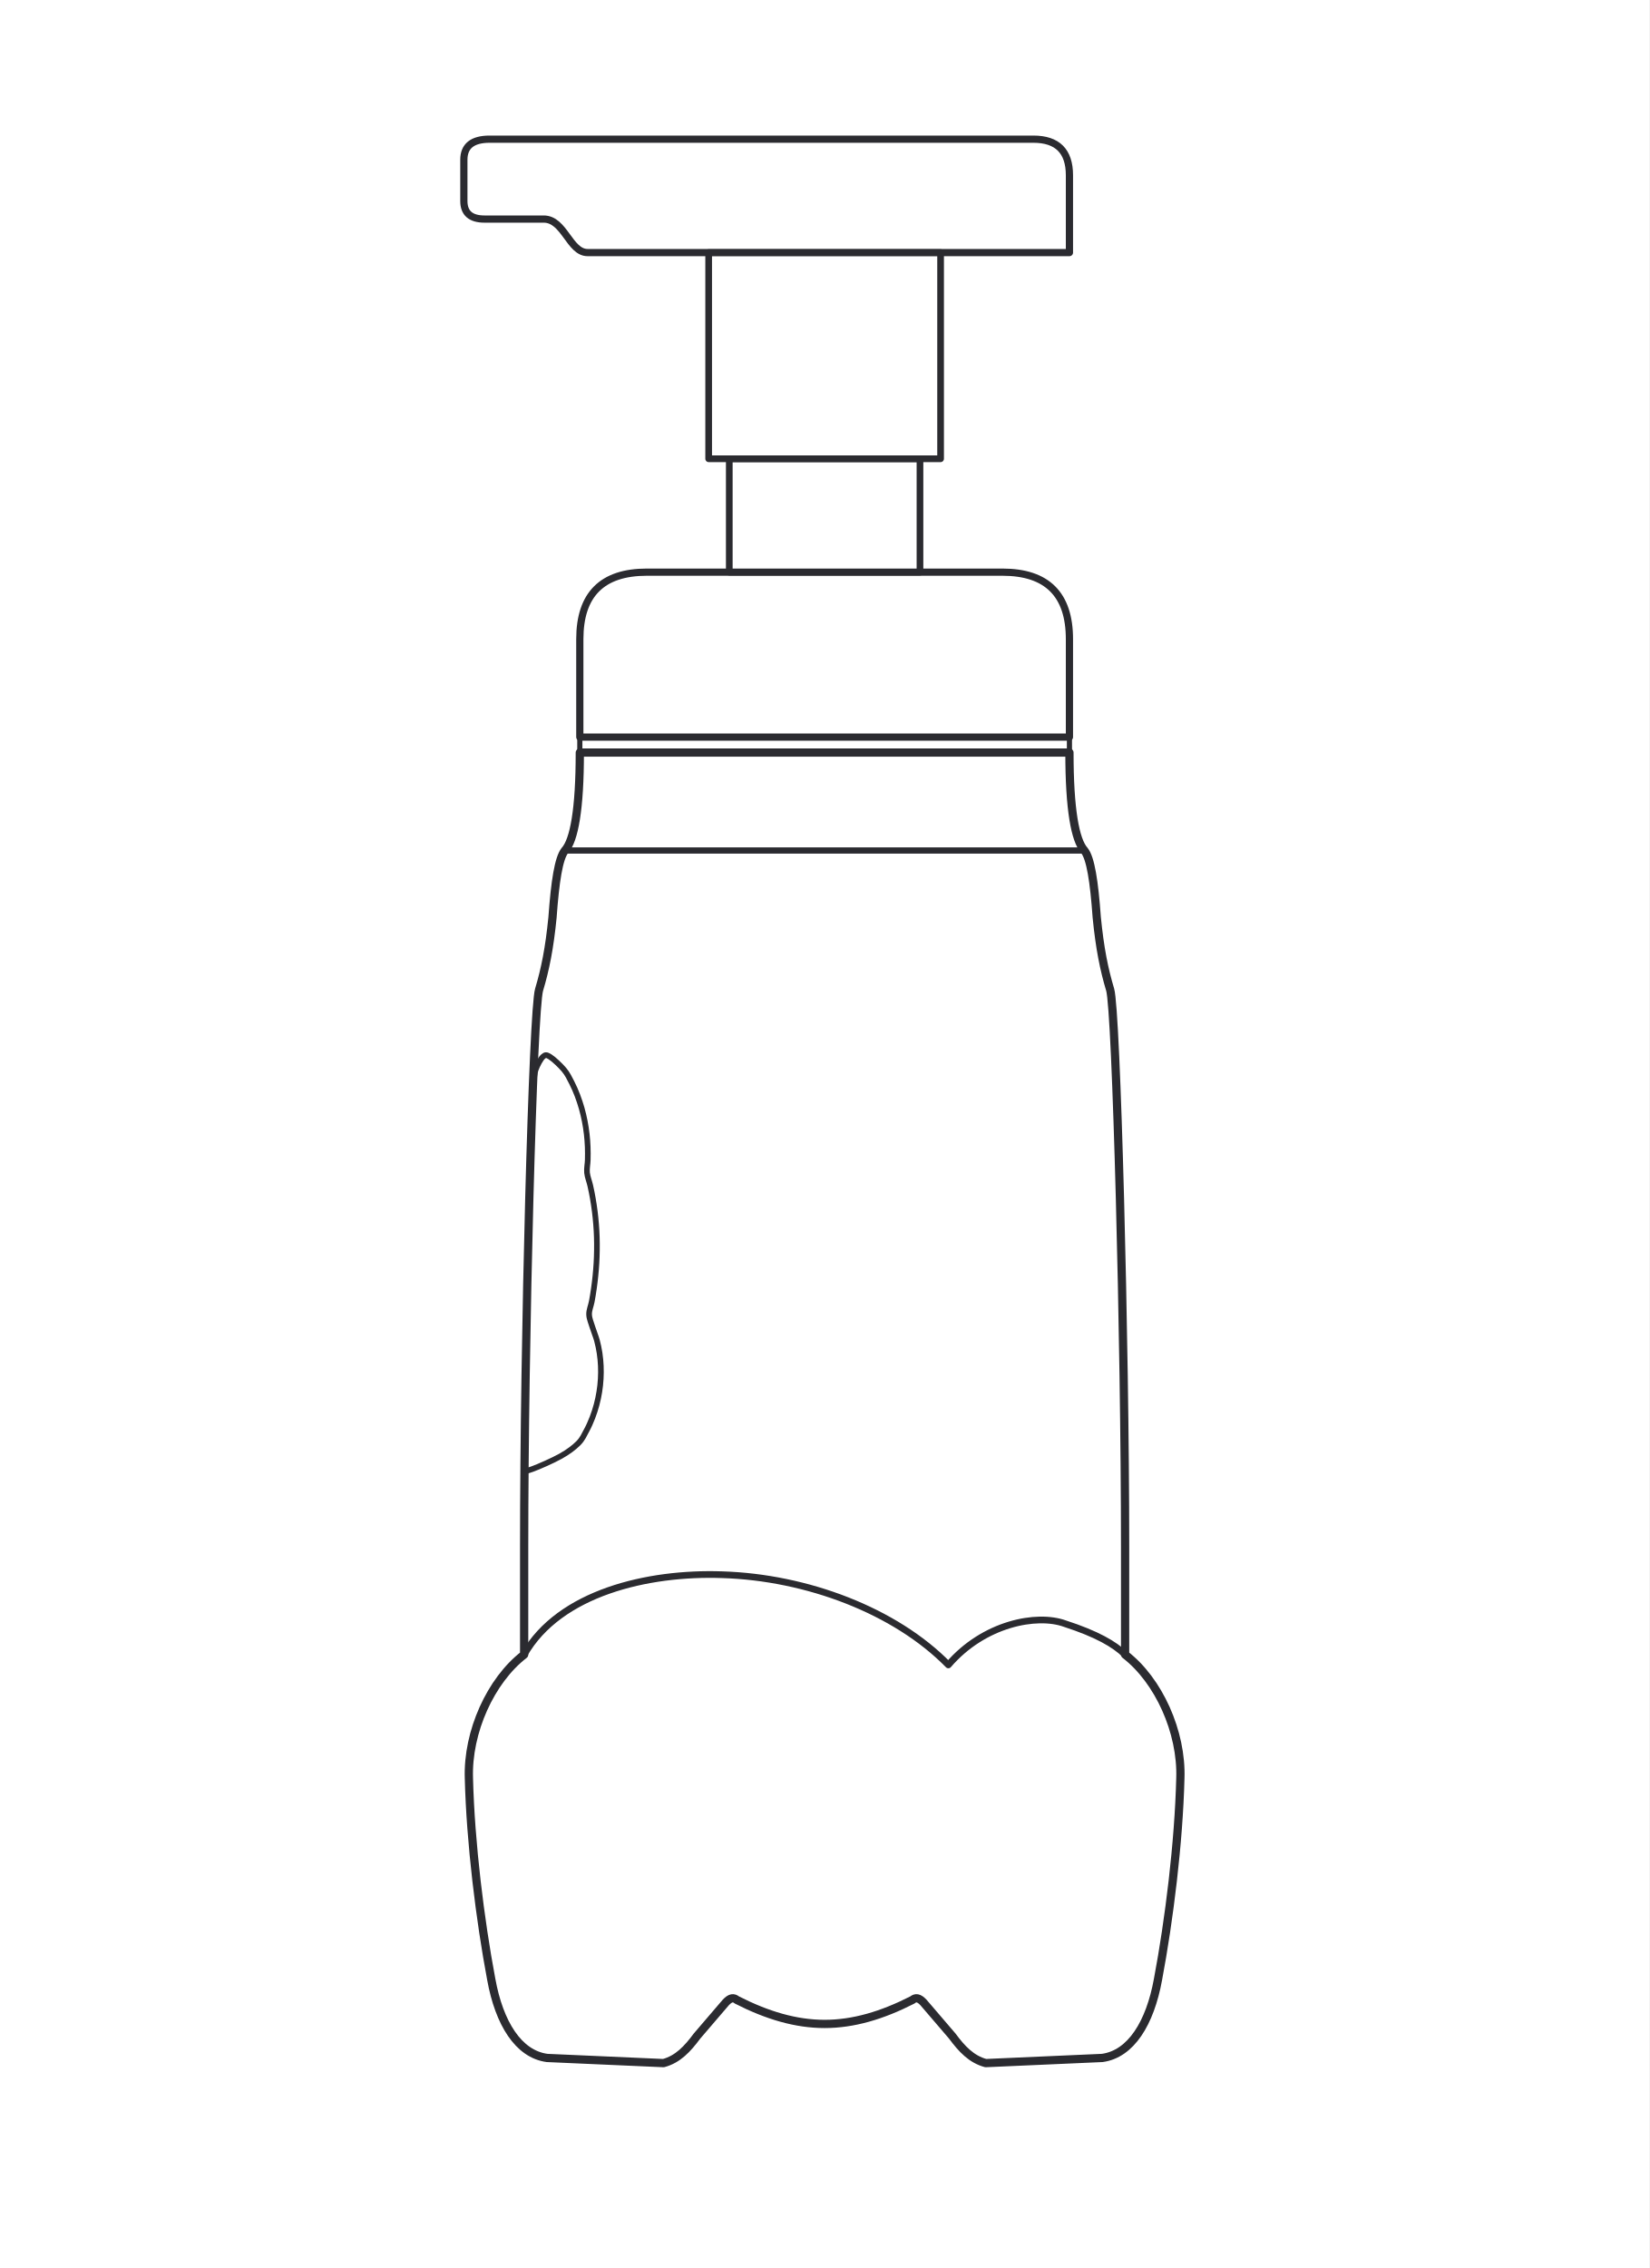
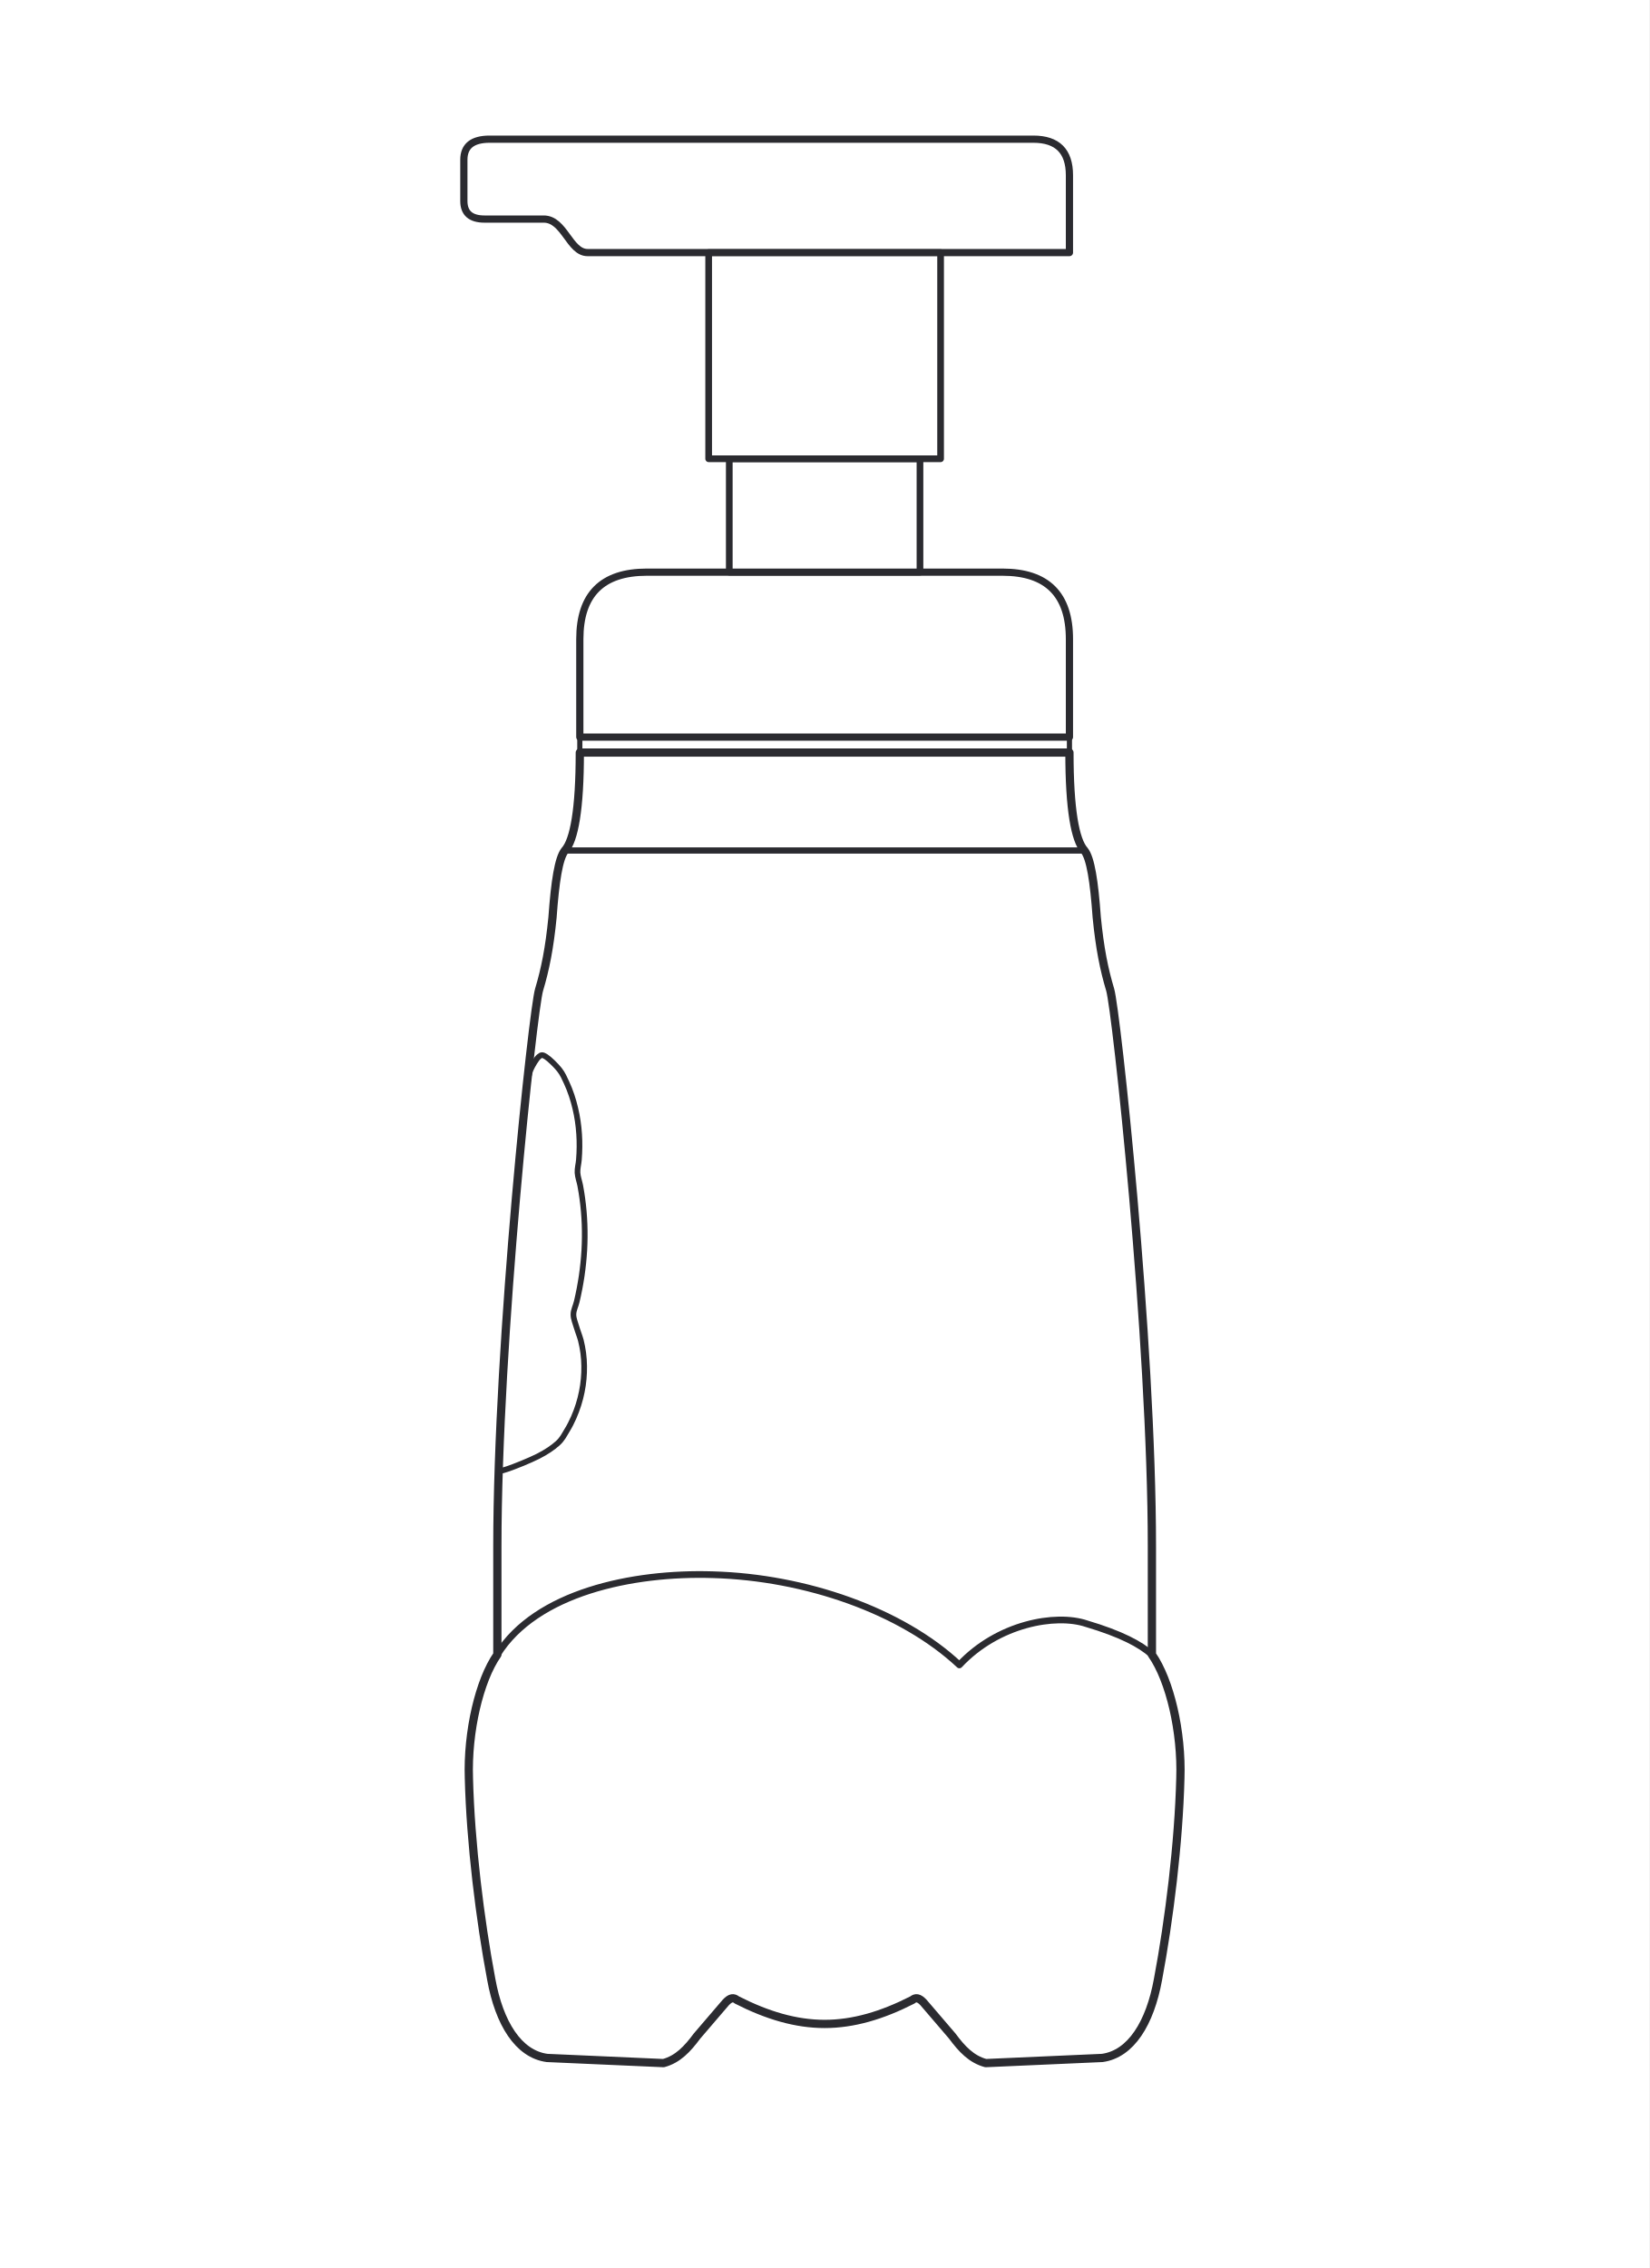
<svg xmlns="http://www.w3.org/2000/svg" width="640" height="880" viewBox="0 0 640 880">
  <rect width="640" height="880" fill="#fff" />
  <g id="Bottle">
-     <path id="body_outline" d="M225 292 C225.00 314.00 222.80 326.00 219.20 330.00 C216.80 333.00 215.40 342.00 214.40 356.00 C213.20 368.00 211.60 376.00 209.20 384.00 C206.80 392.00 203.40 520.00 203.40 600.00 C203.40 615.00 203.40 630.00 203.40 642.00 C190.40 652.00 181.34 672.00 181.96 690.00 C182.58 715.00 186.30 745.00 190.63 768.00 C193.72 785.00 201.15 797.00 212.29 798.50 L257.48 800.50 C263.05 799.00 266.77 795.00 270.48 790.00 L281.62 777.00 C283.48 775.00 284.72 775.00 285.95 776.00 C297.72 782.00 308.86 785.30 320.00 785.30 C331.14 785.30 342.28 782.00 354.05 776.00 C355.28 775.00 356.52 775.00 358.38 777.00 L369.52 790.00 C373.23 795.00 376.95 799.00 382.52 800.50 L427.71 798.50 C438.85 797.00 446.28 785.00 449.37 768.00 C453.70 745.00 457.42 715.00 458.04 690.00 C458.66 672.00 449.60 652.00 436.60 642.00 C436.60 630.00 436.60 615.00 436.60 600.00 C436.60 520.00 433.20 392.00 430.80 384.00 C428.40 376.00 426.80 368.00 425.60 356.00 C424.60 342.00 423.20 333.00 420.80 330.00 C417.20 326.00 415.00 314.00 415.00 292.00 Z" fill="none" stroke="#2b2b30" stroke-width="3.2" stroke-linejoin="round" stroke-linecap="round" />
+     <path id="body_outline" d="M225 292 C225.00 314.00 222.80 326.00 219.20 330.00 C216.80 333.00 215.40 342.00 214.40 356.00 C213.20 368.00 211.60 376.00 209.20 384.00 C206.80 392.00 193.00 520.00 193.00 600.00 C193.00 615.00 193.00 630.00 193.00 642.00 C186.00 652.00 181.34 672.00 181.96 690.00 C182.58 715.00 186.30 745.00 190.63 768.00 C193.72 785.00 201.15 797.00 212.29 798.50 L257.48 800.50 C263.05 799.00 266.77 795.00 270.48 790.00 L281.62 777.00 C283.48 775.00 284.72 775.00 285.95 776.00 C297.72 782.00 308.86 785.30 320.00 785.30 C331.14 785.30 342.28 782.00 354.05 776.00 C355.28 775.00 356.52 775.00 358.38 777.00 L369.52 790.00 C373.23 795.00 376.95 799.00 382.52 800.50 L427.71 798.50 C438.85 797.00 446.28 785.00 449.37 768.00 C453.70 745.00 457.42 715.00 458.04 690.00 C458.66 672.00 454.00 652.00 447.00 642.00 C447.00 630.00 447.00 615.00 447.00 600.00 C447.00 520.00 433.20 392.00 430.80 384.00 C428.40 376.00 426.80 368.00 425.60 356.00 C424.60 342.00 423.20 333.00 420.80 330.00 C417.20 326.00 415.00 314.00 415.00 292.00 Z" fill="none" stroke="#2b2b30" stroke-width="3.2" stroke-linejoin="round" stroke-linecap="round" />
    <path id="shoulder_parting_line" d="M219.20 330 L420.80 330" fill="none" stroke="#2b2b30" stroke-width="2.4" stroke-linejoin="round" stroke-linecap="round" />
-     <path id="foam_parting_line" d="M203.40 642 C217.12 618 251.41 610 280.22 611 C313.14 612 347.44 625 368.01 646 C381.73 630 402.31 626 413.28 630 C425.63 634 432.48 638 436.60 642" fill="none" stroke="#2b2b30" stroke-width="2.6" stroke-linejoin="round" stroke-linecap="round" />
+     <path id="foam_parting_line" d="M193.00 642 C207.94 618 245.29 610 276.67 611 C312.53 612 349.88 625 372.29 646 C387.24 630 409.65 626 421.60 630 C435.05 634 442.52 638 447.00 642" fill="none" stroke="#2b2b30" stroke-width="2.6" stroke-linejoin="round" stroke-linecap="round" />
  </g>
  <g id="Label">
-     <path id="label_side" d="M210.69 410.02 C209.77 410.85 208.47 413.35 207.87 415.02 C207.27 416.69 207.28 418.35 207.07 420.02 C206.87 421.69 206.76 423.35 206.66 425.02 C206.56 426.69 206.54 428.35 206.48 430.02 C206.42 431.69 206.36 433.35 206.30 435.02 C206.25 436.69 206.19 438.35 206.14 440.02 C206.08 441.69 206.03 443.35 205.98 445.02 C205.92 446.69 205.87 448.35 205.82 450.02 C205.77 451.69 205.73 453.35 205.68 455.02 C205.63 456.69 205.58 458.35 205.54 460.02 C205.49 461.69 205.44 463.35 205.40 465.02 C205.35 466.69 205.31 468.35 205.27 470.02 C205.23 471.69 205.18 473.35 205.14 475.02 C205.10 476.69 205.06 478.35 205.02 480.02 C204.98 481.69 204.94 483.35 204.90 485.02 C204.86 486.69 204.83 488.35 204.79 490.02 C204.75 491.69 204.71 493.35 204.68 495.02 C204.64 496.69 204.61 498.35 204.57 500.02 C204.54 501.69 204.50 503.35 204.47 505.02 C204.44 506.69 204.41 508.35 204.37 510.02 C204.34 511.69 204.31 513.35 204.28 515.02 C204.25 516.69 204.22 518.35 204.19 520.02 C204.16 521.69 204.13 523.35 204.11 525.02 C204.08 526.69 204.05 528.35 204.03 530.02 C204.00 531.69 203.97 533.35 203.95 535.02 C203.92 536.69 203.90 538.35 203.88 540.02 C203.85 541.69 203.83 543.35 203.81 545.02 C203.78 546.69 203.76 548.35 203.74 550.02 C203.72 551.69 203.70 553.35 203.68 555.02 C203.66 556.69 203.65 558.35 203.63 560.02 C203.61 561.69 203.59 563.35 203.58 565.02 C203.56 566.69 203.04 569.19 203.53 570.02 C204.03 570.85 204.19 570.85 206.53 570.02 C208.86 569.19 214.56 566.69 217.54 565.02 C220.52 563.35 222.71 561.69 224.39 560.02 C226.07 558.35 226.70 556.69 227.62 555.02 C228.53 553.35 229.24 551.69 229.89 550.02 C230.54 548.35 231.07 546.69 231.51 545.02 C231.96 543.35 232.30 541.69 232.57 540.02 C232.84 538.35 233.02 536.69 233.11 535.02 C233.21 533.35 233.22 531.69 233.15 530.02 C233.08 528.35 232.92 526.69 232.67 525.02 C232.41 523.35 232.08 521.69 231.62 520.02 C231.16 518.35 230.43 516.69 229.92 515.02 C229.42 513.35 228.65 511.69 228.60 510.02 C228.55 508.35 229.32 506.69 229.63 505.02 C229.94 503.35 230.22 501.69 230.45 500.02 C230.69 498.35 230.90 496.69 231.06 495.02 C231.23 493.35 231.36 491.69 231.46 490.02 C231.55 488.35 231.61 486.69 231.63 485.02 C231.66 483.35 231.64 481.69 231.59 480.02 C231.54 478.35 231.45 476.69 231.31 475.02 C231.18 473.35 231.01 471.69 230.80 470.02 C230.59 468.35 230.34 466.69 230.05 465.02 C229.76 463.35 229.43 461.69 229.05 460.02 C228.68 458.35 227.96 456.69 227.80 455.02 C227.64 453.35 228.04 451.69 228.08 450.02 C228.12 448.35 228.13 446.69 228.06 445.02 C228.00 443.35 227.87 441.69 227.68 440.02 C227.49 438.35 227.23 436.69 226.91 435.02 C226.58 433.35 226.19 431.69 225.72 430.02 C225.24 428.35 224.70 426.69 224.06 425.02 C223.41 423.35 222.72 421.69 221.85 420.02 C220.97 418.35 220.24 416.69 218.83 415.02 C217.42 413.35 214.75 410.85 213.39 410.02 C212.03 409.19 211.61 409.19 210.69 410.02 Z" fill="none" stroke="#2b2b30" stroke-width="2.2" stroke-linejoin="round" stroke-linecap="round" />
+     <path id="label_side" d="M209.10 410.02 C208.12 410.85 206.64 413.35 205.91 415.02 C205.19 416.69 205.09 418.35 204.77 420.02 C204.45 421.69 204.22 423.35 204.01 425.02 C203.80 426.69 203.67 428.35 203.50 430.02 C203.33 431.69 203.16 433.35 202.99 435.02 C202.83 436.69 202.66 438.35 202.50 440.02 C202.34 441.69 202.18 443.35 202.02 445.02 C201.86 446.69 201.71 448.35 201.55 450.02 C201.40 451.69 201.24 453.35 201.09 455.02 C200.94 456.69 200.79 458.35 200.64 460.02 C200.49 461.69 200.34 463.35 200.20 465.02 C200.05 466.69 199.91 468.35 199.77 470.02 C199.63 471.69 199.49 473.35 199.35 475.02 C199.21 476.69 199.07 478.35 198.94 480.02 C198.80 481.69 198.67 483.35 198.53 485.02 C198.40 486.69 198.27 488.35 198.14 490.02 C198.01 491.69 197.89 493.35 197.76 495.02 C197.64 496.69 197.51 498.35 197.39 500.02 C197.27 501.69 197.15 503.35 197.03 505.02 C196.91 506.69 196.80 508.35 196.68 510.02 C196.57 511.69 196.45 513.35 196.34 515.02 C196.23 516.69 196.12 518.35 196.02 520.02 C195.91 521.69 195.81 523.35 195.70 525.02 C195.60 526.69 195.50 528.35 195.40 530.02 C195.31 531.69 195.21 533.35 195.12 535.02 C195.02 536.69 194.93 538.35 194.84 540.02 C194.75 541.69 194.67 543.35 194.58 545.02 C194.50 546.69 194.42 548.35 194.34 550.02 C194.26 551.69 194.18 553.35 194.11 555.02 C194.04 556.69 193.97 558.35 193.90 560.02 C193.83 561.69 193.77 563.35 193.71 565.02 C193.65 566.69 193.02 569.19 193.53 570.02 C194.05 570.85 194.23 570.85 196.78 570.02 C199.34 569.19 205.58 566.69 208.85 565.02 C212.12 563.35 214.54 561.69 216.40 560.02 C218.26 558.35 218.98 556.69 220.01 555.02 C221.05 553.35 221.86 551.69 222.61 550.02 C223.35 548.35 223.96 546.69 224.49 545.02 C225.02 543.35 225.44 541.69 225.77 540.02 C226.11 538.35 226.35 536.69 226.50 535.02 C226.65 533.35 226.72 531.69 226.69 530.02 C226.67 528.35 226.56 526.69 226.34 525.02 C226.12 523.35 225.81 521.69 225.38 520.02 C224.95 518.35 224.22 516.69 223.75 515.02 C223.27 513.35 222.51 511.69 222.52 510.02 C222.53 508.35 223.42 506.69 223.81 505.02 C224.20 503.35 224.56 501.69 224.88 500.02 C225.20 498.35 225.48 496.69 225.73 495.02 C225.97 493.35 226.18 491.69 226.35 490.02 C226.52 488.35 226.65 486.69 226.75 485.02 C226.84 483.35 226.90 481.69 226.91 480.02 C226.93 478.35 226.90 476.69 226.84 475.02 C226.78 473.35 226.67 471.69 226.53 470.02 C226.38 468.35 226.20 466.69 225.97 465.02 C225.74 463.35 225.48 461.69 225.16 460.02 C224.85 458.35 224.19 456.69 224.10 455.02 C224.01 453.35 224.51 451.69 224.64 450.02 C224.77 448.35 224.86 446.69 224.87 445.02 C224.89 443.35 224.85 441.69 224.73 440.02 C224.62 438.35 224.45 436.69 224.20 435.02 C223.95 433.35 223.64 431.69 223.24 430.02 C222.85 428.35 222.39 426.69 221.82 425.02 C221.25 423.35 220.63 421.69 219.84 420.02 C219.05 418.35 218.39 416.69 217.06 415.02 C215.73 413.35 213.17 410.85 211.85 410.02 C210.52 409.19 210.09 409.19 209.10 410.02 Z" fill="none" stroke="#2b2b30" stroke-width="2.2" stroke-linejoin="round" stroke-linecap="round" />
  </g>
  <g id="Pump">
    <path id="pump_head" d="M190 54 L401 54 Q415 54 415 68 L415 98 L228 98 C221 98 219 85 211 85 L188 85 Q180 85 180 78 L180 62 Q180 54 190 54 Z" fill="none" stroke="#2b2b30" stroke-width="2.8" stroke-linejoin="round" stroke-linecap="round" />
    <path id="stem_upper" d="M275 98 L365 98 L365 178 L275 178 Z" fill="none" stroke="#2b2b30" stroke-width="2.6" stroke-linejoin="round" stroke-linecap="round" />
    <path id="stem_lower" d="M283 178 L357 178 L357 222 L283 222 Z" fill="none" stroke="#2b2b30" stroke-width="2.6" stroke-linejoin="round" stroke-linecap="round" />
    <path id="cap" d="M225 286 L225 248 Q225 222 251 222 L389 222 Q415 222 415 248 L415 286 Z" fill="none" stroke="#2b2b30" stroke-width="2.8" stroke-linejoin="round" stroke-linecap="round" />
    <path id="cap_ring" d="M225 286 L415 286 L415 292 L225 292 Z" fill="none" stroke="#2b2b30" stroke-width="2.0" stroke-linejoin="round" stroke-linecap="round" />
  </g>
</svg>
